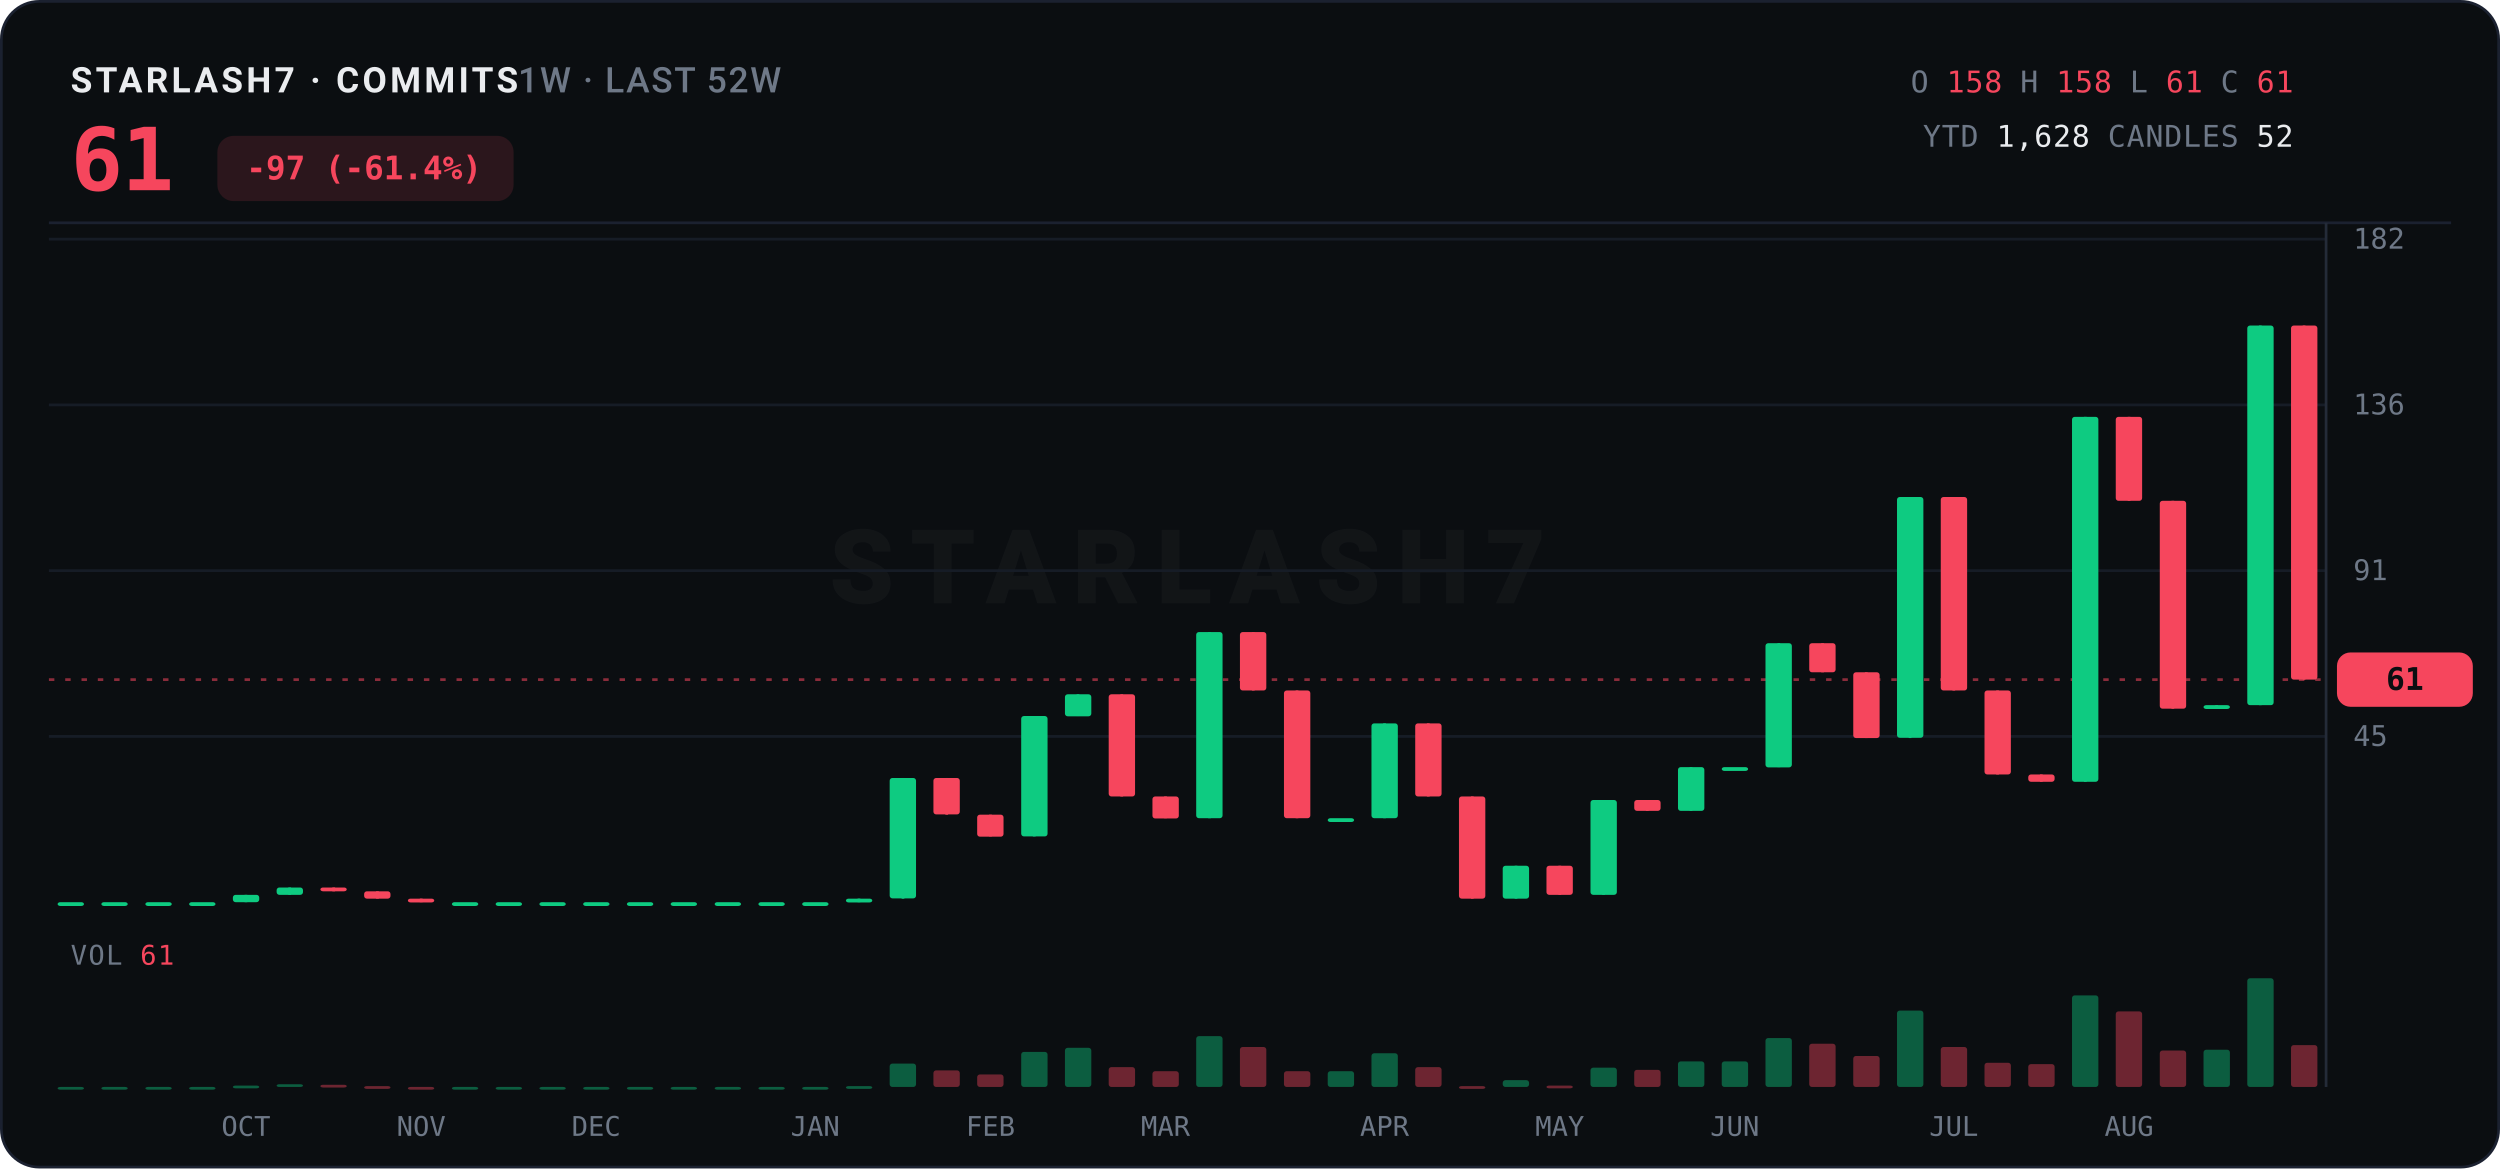
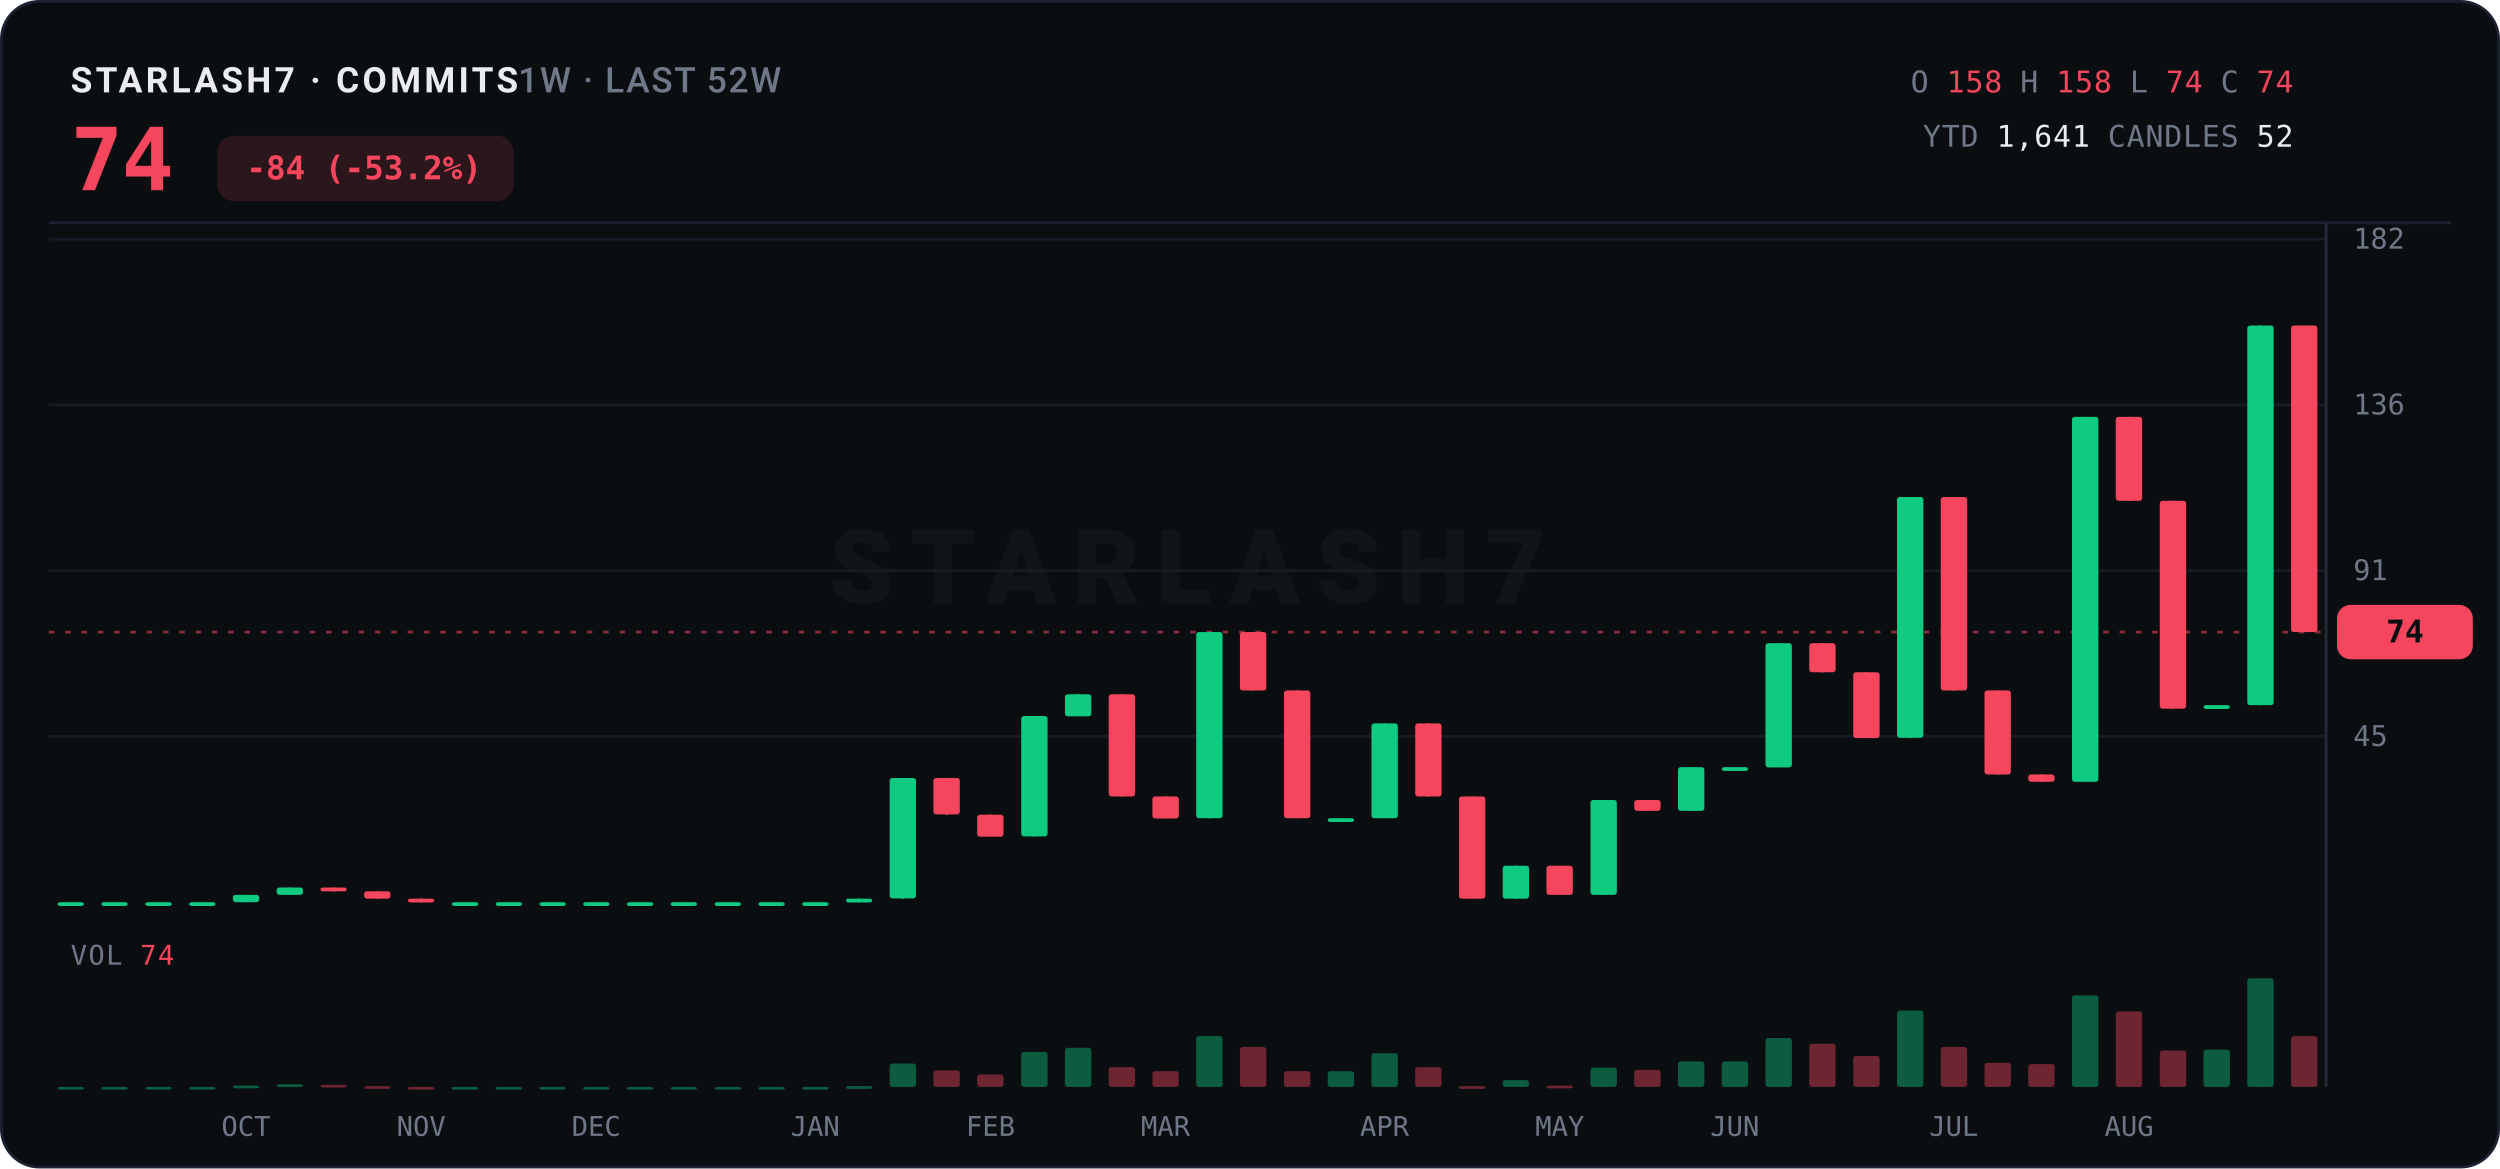
<svg xmlns="http://www.w3.org/2000/svg" width="920" height="430" viewBox="0 0 920 430">
  <rect x="0.5" y="0.5" width="919" height="429" rx="14" fill="#0B0E11" stroke="#1B2130" />
  <text x="26" y="34" font-family="ui-sans-serif,system-ui,-apple-system,'Segoe UI',Roboto,sans-serif" font-size="13" font-weight="700" letter-spacing="1.2" fill="#EAECEF">STARLASH7 · COMMITS<tspan fill="#6E7887" font-weight="500" letter-spacing="0.6">  1W · LAST 52W</tspan>
  </text>
-   <text x="26" y="70" font-family="ui-monospace,'SF Mono',SFMono-Regular,Menlo,Consolas,monospace" font-size="32" font-weight="800" fill="#F6465D" letter-spacing="-0.5">61</text>
+   <text x="26" y="70" font-family="ui-monospace,'SF Mono',SFMono-Regular,Menlo,Consolas,monospace" font-size="32" font-weight="800" fill="#F6465D" letter-spacing="-0.5">74</text>
  <rect x="80" y="50" width="109" height="24" rx="6" fill="#F6465D" opacity="0.14" />
-   <text x="134" y="66" text-anchor="middle" font-family="ui-monospace,'SF Mono',SFMono-Regular,Menlo,Consolas,monospace" font-size="12" font-weight="700" fill="#F6465D">-97 (-61.4%)</text>
+   <text x="134" y="66" text-anchor="middle" font-family="ui-monospace,'SF Mono',SFMono-Regular,Menlo,Consolas,monospace" font-size="12" font-weight="700" fill="#F6465D">-84 (-53.2%)</text>
  <text x="844" y="34" text-anchor="end" font-family="ui-monospace,'SF Mono',SFMono-Regular,Menlo,Consolas,monospace" font-size="11" letter-spacing="0.3">
    <tspan fill="#6E7887">O</tspan>
    <tspan fill="#F6465D">158</tspan>
    <tspan fill="#6E7887">H</tspan>
    <tspan fill="#F6465D">158</tspan>
    <tspan fill="#6E7887">L</tspan>
-     <tspan fill="#F6465D">61</tspan>
+     <tspan fill="#F6465D">74</tspan>
    <tspan fill="#6E7887">C</tspan>
-     <tspan fill="#F6465D">61</tspan>
+     <tspan fill="#F6465D">74</tspan>
  </text>
  <text x="844" y="54" text-anchor="end" font-family="ui-monospace,'SF Mono',SFMono-Regular,Menlo,Consolas,monospace" font-size="11" letter-spacing="0.3">
    <tspan fill="#6E7887">YTD</tspan>
-     <tspan fill="#EAECEF">1,628</tspan>
+     <tspan fill="#EAECEF">1,641</tspan>
    <tspan fill="#6E7887">CANDLES</tspan>
    <tspan fill="#EAECEF">52</tspan>
  </text>
  <line x1="18" y1="82" x2="902" y2="82" stroke="#1B2130" stroke-width="1" />
  <text x="437.0" y="222.0" text-anchor="middle" font-family="ui-sans-serif,system-ui,-apple-system,'Segoe UI',Roboto,sans-serif" font-size="38" font-weight="800" letter-spacing="6" fill="#EAECEF" opacity="0.035">STARLASH7</text>
  <line x1="18" y1="271.0" x2="856" y2="271.0" stroke="#161C26" stroke-width="1" />
  <text x="866" y="274.5" font-family="ui-monospace,'SF Mono',SFMono-Regular,Menlo,Consolas,monospace" font-size="10.5" fill="#6E7887">45</text>
  <line x1="18" y1="210.0" x2="856" y2="210.0" stroke="#161C26" stroke-width="1" />
  <text x="866" y="213.5" font-family="ui-monospace,'SF Mono',SFMono-Regular,Menlo,Consolas,monospace" font-size="10.5" fill="#6E7887">91</text>
  <line x1="18" y1="149.0" x2="856" y2="149.0" stroke="#161C26" stroke-width="1" />
  <text x="866" y="152.5" font-family="ui-monospace,'SF Mono',SFMono-Regular,Menlo,Consolas,monospace" font-size="10.5" fill="#6E7887">136</text>
  <line x1="18" y1="88.0" x2="856" y2="88.0" stroke="#161C26" stroke-width="1" />
  <text x="866" y="91.5" font-family="ui-monospace,'SF Mono',SFMono-Regular,Menlo,Consolas,monospace" font-size="10.5" fill="#6E7887">182</text>
  <line x1="856" y1="82" x2="856" y2="400" stroke="#242B38" stroke-width="1" />
-   <line x1="18" y1="250.1" x2="856" y2="250.1" stroke="#F6465D" stroke-width="1" stroke-dasharray="2 4" opacity="0.55" />
-   <rect x="860" y="240.1" width="50" height="20" rx="5" fill="#F6465D" />
-   <text x="885.0" y="253.9" text-anchor="middle" font-family="ui-monospace,'SF Mono',SFMono-Regular,Menlo,Consolas,monospace" font-size="11.5" font-weight="800" fill="#0B0E11">61</text>
+   <line x1="18" y1="232.6" x2="856" y2="232.6" stroke="#F6465D" stroke-width="1" stroke-dasharray="2 4" opacity="0.55" />
+   <rect x="860" y="222.6" width="50" height="20" rx="5" fill="#F6465D" />
+   <text x="885.0" y="236.4" text-anchor="middle" font-family="ui-monospace,'SF Mono',SFMono-Regular,Menlo,Consolas,monospace" font-size="11.5" font-weight="800" fill="#0B0E11">74</text>
  <line x1="26.1" y1="332.0" x2="26.1" y2="332.0" stroke="#0ECB81" stroke-width="1" />
  <rect x="21.2" y="332.0" width="9.7" height="1.4" rx="1" fill="#0ECB81" />
  <line x1="42.2" y1="332.0" x2="42.2" y2="332.0" stroke="#0ECB81" stroke-width="1" />
  <rect x="37.3" y="332.0" width="9.7" height="1.4" rx="1" fill="#0ECB81" />
  <line x1="58.3" y1="332.0" x2="58.3" y2="332.0" stroke="#0ECB81" stroke-width="1" />
  <rect x="53.5" y="332.0" width="9.7" height="1.4" rx="1" fill="#0ECB81" />
  <line x1="74.4" y1="332.0" x2="74.4" y2="332.0" stroke="#0ECB81" stroke-width="1" />
  <rect x="69.6" y="332.0" width="9.7" height="1.4" rx="1" fill="#0ECB81" />
  <line x1="90.5" y1="329.3" x2="90.5" y2="332.0" stroke="#0ECB81" stroke-width="1" />
  <rect x="85.7" y="329.3" width="9.7" height="2.7" rx="1" fill="#0ECB81" />
  <line x1="106.6" y1="326.6" x2="106.6" y2="329.3" stroke="#0ECB81" stroke-width="1" />
  <rect x="101.8" y="326.6" width="9.7" height="2.7" rx="1" fill="#0ECB81" />
  <line x1="122.8" y1="326.6" x2="122.8" y2="328.0" stroke="#F6465D" stroke-width="1" />
  <rect x="117.9" y="326.6" width="9.7" height="1.4" rx="1" fill="#F6465D" />
  <line x1="138.9" y1="328.0" x2="138.9" y2="330.7" stroke="#F6465D" stroke-width="1" />
  <rect x="134.0" y="328.0" width="9.7" height="2.7" rx="1" fill="#F6465D" />
  <line x1="155.0" y1="330.7" x2="155.0" y2="332.0" stroke="#F6465D" stroke-width="1" />
  <rect x="150.1" y="330.7" width="9.7" height="1.4" rx="1" fill="#F6465D" />
  <line x1="171.1" y1="332.0" x2="171.1" y2="332.0" stroke="#0ECB81" stroke-width="1" />
  <rect x="166.3" y="332.0" width="9.7" height="1.4" rx="1" fill="#0ECB81" />
  <line x1="187.2" y1="332.0" x2="187.2" y2="332.0" stroke="#0ECB81" stroke-width="1" />
  <rect x="182.4" y="332.0" width="9.7" height="1.4" rx="1" fill="#0ECB81" />
  <line x1="203.3" y1="332.0" x2="203.3" y2="332.0" stroke="#0ECB81" stroke-width="1" />
  <rect x="198.5" y="332.0" width="9.7" height="1.4" rx="1" fill="#0ECB81" />
  <line x1="219.4" y1="332.0" x2="219.4" y2="332.0" stroke="#0ECB81" stroke-width="1" />
  <rect x="214.6" y="332.0" width="9.7" height="1.4" rx="1" fill="#0ECB81" />
  <line x1="235.6" y1="332.0" x2="235.6" y2="332.0" stroke="#0ECB81" stroke-width="1" />
  <rect x="230.7" y="332.0" width="9.7" height="1.4" rx="1" fill="#0ECB81" />
  <line x1="251.7" y1="332.0" x2="251.7" y2="332.0" stroke="#0ECB81" stroke-width="1" />
  <rect x="246.8" y="332.0" width="9.7" height="1.4" rx="1" fill="#0ECB81" />
  <line x1="267.8" y1="332.0" x2="267.8" y2="332.0" stroke="#0ECB81" stroke-width="1" />
  <rect x="263.0" y="332.0" width="9.7" height="1.4" rx="1" fill="#0ECB81" />
  <line x1="283.9" y1="332.0" x2="283.9" y2="332.0" stroke="#0ECB81" stroke-width="1" />
  <rect x="279.1" y="332.0" width="9.7" height="1.4" rx="1" fill="#0ECB81" />
  <line x1="300.0" y1="332.0" x2="300.0" y2="332.0" stroke="#0ECB81" stroke-width="1" />
  <rect x="295.2" y="332.0" width="9.7" height="1.4" rx="1" fill="#0ECB81" />
  <line x1="316.1" y1="330.7" x2="316.1" y2="332.0" stroke="#0ECB81" stroke-width="1" />
  <rect x="311.3" y="330.7" width="9.7" height="1.4" rx="1" fill="#0ECB81" />
  <line x1="332.3" y1="286.3" x2="332.3" y2="330.7" stroke="#0ECB81" stroke-width="1" />
  <rect x="327.4" y="286.3" width="9.7" height="44.3" rx="1" fill="#0ECB81" />
  <line x1="348.4" y1="286.3" x2="348.4" y2="299.8" stroke="#F6465D" stroke-width="1" />
  <rect x="343.5" y="286.3" width="9.7" height="13.4" rx="1" fill="#F6465D" />
  <line x1="364.5" y1="299.8" x2="364.5" y2="307.8" stroke="#F6465D" stroke-width="1" />
  <rect x="359.6" y="299.8" width="9.7" height="8.1" rx="1" fill="#F6465D" />
  <line x1="380.6" y1="263.5" x2="380.6" y2="307.8" stroke="#0ECB81" stroke-width="1" />
  <rect x="375.8" y="263.5" width="9.7" height="44.3" rx="1" fill="#0ECB81" />
  <line x1="396.7" y1="255.5" x2="396.7" y2="263.5" stroke="#0ECB81" stroke-width="1" />
  <rect x="391.9" y="255.5" width="9.7" height="8.1" rx="1" fill="#0ECB81" />
  <line x1="412.8" y1="255.5" x2="412.8" y2="293.1" stroke="#F6465D" stroke-width="1" />
  <rect x="408.0" y="255.5" width="9.7" height="37.6" rx="1" fill="#F6465D" />
  <line x1="428.9" y1="293.1" x2="428.9" y2="301.1" stroke="#F6465D" stroke-width="1" />
  <rect x="424.1" y="293.1" width="9.7" height="8.1" rx="1" fill="#F6465D" />
  <line x1="445.1" y1="232.6" x2="445.1" y2="301.1" stroke="#0ECB81" stroke-width="1" />
  <rect x="440.2" y="232.6" width="9.7" height="68.5" rx="1" fill="#0ECB81" />
  <line x1="461.2" y1="232.6" x2="461.2" y2="254.1" stroke="#F6465D" stroke-width="1" />
  <rect x="456.3" y="232.6" width="9.7" height="21.5" rx="1" fill="#F6465D" />
  <line x1="477.3" y1="254.1" x2="477.3" y2="301.1" stroke="#F6465D" stroke-width="1" />
  <rect x="472.5" y="254.1" width="9.7" height="47.0" rx="1" fill="#F6465D" />
  <line x1="493.4" y1="301.1" x2="493.4" y2="301.1" stroke="#0ECB81" stroke-width="1" />
  <rect x="488.6" y="301.1" width="9.7" height="1.4" rx="1" fill="#0ECB81" />
  <line x1="509.5" y1="266.2" x2="509.5" y2="301.1" stroke="#0ECB81" stroke-width="1" />
  <rect x="504.7" y="266.2" width="9.7" height="34.9" rx="1" fill="#0ECB81" />
  <line x1="525.6" y1="266.2" x2="525.6" y2="293.1" stroke="#F6465D" stroke-width="1" />
  <rect x="520.8" y="266.2" width="9.7" height="26.9" rx="1" fill="#F6465D" />
  <line x1="541.8" y1="293.1" x2="541.8" y2="330.7" stroke="#F6465D" stroke-width="1" />
  <rect x="536.9" y="293.1" width="9.7" height="37.6" rx="1" fill="#F6465D" />
  <line x1="557.9" y1="318.6" x2="557.9" y2="330.7" stroke="#0ECB81" stroke-width="1" />
  <rect x="553.0" y="318.6" width="9.7" height="12.1" rx="1" fill="#0ECB81" />
  <line x1="574.0" y1="318.6" x2="574.0" y2="329.3" stroke="#F6465D" stroke-width="1" />
  <rect x="569.1" y="318.6" width="9.7" height="10.7" rx="1" fill="#F6465D" />
  <line x1="590.1" y1="294.4" x2="590.1" y2="329.3" stroke="#0ECB81" stroke-width="1" />
  <rect x="585.3" y="294.4" width="9.7" height="34.9" rx="1" fill="#0ECB81" />
  <line x1="606.2" y1="294.4" x2="606.2" y2="298.4" stroke="#F6465D" stroke-width="1" />
  <rect x="601.4" y="294.4" width="9.7" height="4.0" rx="1" fill="#F6465D" />
  <line x1="622.3" y1="282.3" x2="622.3" y2="298.4" stroke="#0ECB81" stroke-width="1" />
  <rect x="617.5" y="282.3" width="9.7" height="16.1" rx="1" fill="#0ECB81" />
  <line x1="638.4" y1="282.3" x2="638.4" y2="282.3" stroke="#0ECB81" stroke-width="1" />
  <rect x="633.6" y="282.3" width="9.7" height="1.4" rx="1" fill="#0ECB81" />
  <line x1="654.6" y1="236.7" x2="654.6" y2="282.3" stroke="#0ECB81" stroke-width="1" />
  <rect x="649.7" y="236.7" width="9.7" height="45.7" rx="1" fill="#0ECB81" />
  <line x1="670.7" y1="236.7" x2="670.7" y2="247.4" stroke="#F6465D" stroke-width="1" />
  <rect x="665.8" y="236.7" width="9.7" height="10.7" rx="1" fill="#F6465D" />
  <line x1="686.8" y1="247.4" x2="686.8" y2="271.6" stroke="#F6465D" stroke-width="1" />
  <rect x="682.0" y="247.4" width="9.7" height="24.2" rx="1" fill="#F6465D" />
  <line x1="702.9" y1="182.9" x2="702.9" y2="271.6" stroke="#0ECB81" stroke-width="1" />
  <rect x="698.1" y="182.9" width="9.7" height="88.6" rx="1" fill="#0ECB81" />
  <line x1="719.0" y1="182.9" x2="719.0" y2="254.1" stroke="#F6465D" stroke-width="1" />
  <rect x="714.2" y="182.9" width="9.7" height="71.2" rx="1" fill="#F6465D" />
  <line x1="735.1" y1="254.1" x2="735.1" y2="285.0" stroke="#F6465D" stroke-width="1" />
  <rect x="730.3" y="254.1" width="9.7" height="30.9" rx="1" fill="#F6465D" />
  <line x1="751.2" y1="285.0" x2="751.2" y2="287.7" stroke="#F6465D" stroke-width="1" />
  <rect x="746.4" y="285.0" width="9.7" height="2.7" rx="1" fill="#F6465D" />
  <line x1="767.4" y1="153.4" x2="767.4" y2="287.7" stroke="#0ECB81" stroke-width="1" />
  <rect x="762.5" y="153.4" width="9.7" height="134.3" rx="1" fill="#0ECB81" />
  <line x1="783.5" y1="153.4" x2="783.5" y2="184.3" stroke="#F6465D" stroke-width="1" />
  <rect x="778.6" y="153.4" width="9.7" height="30.9" rx="1" fill="#F6465D" />
  <line x1="799.6" y1="184.3" x2="799.6" y2="260.8" stroke="#F6465D" stroke-width="1" />
  <rect x="794.8" y="184.3" width="9.7" height="76.5" rx="1" fill="#F6465D" />
  <line x1="815.7" y1="259.5" x2="815.7" y2="260.8" stroke="#0ECB81" stroke-width="1" />
  <rect x="810.9" y="259.5" width="9.7" height="1.4" rx="1" fill="#0ECB81" />
  <line x1="831.8" y1="119.8" x2="831.8" y2="259.5" stroke="#0ECB81" stroke-width="1" />
  <rect x="827.0" y="119.8" width="9.7" height="139.7" rx="1" fill="#0ECB81" />
-   <line x1="847.9" y1="119.8" x2="847.9" y2="250.1" stroke="#F6465D" stroke-width="1" />
-   <rect x="843.1" y="119.8" width="9.7" height="130.3" rx="1" fill="#F6465D" />
-   <text x="26" y="355" font-family="ui-monospace,'SF Mono',SFMono-Regular,Menlo,Consolas,monospace" font-size="10" letter-spacing="0.5" fill="#6E7887">VOL <tspan fill="#F6465D">61</tspan>
+   <line x1="847.9" y1="119.8" x2="847.9" y2="232.6" stroke="#F6465D" stroke-width="1" />
+   <rect x="843.1" y="119.8" width="9.7" height="112.8" rx="1" fill="#F6465D" />
+   <text x="26" y="355" font-family="ui-monospace,'SF Mono',SFMono-Regular,Menlo,Consolas,monospace" font-size="10" letter-spacing="0.5" fill="#6E7887">VOL <tspan fill="#F6465D">74</tspan>
  </text>
  <rect x="21.2" y="400.0" width="9.7" height="1.0" rx="1" fill="#0ECB81" opacity="0.42" />
  <rect x="37.3" y="400.0" width="9.7" height="1.0" rx="1" fill="#0ECB81" opacity="0.42" />
  <rect x="53.5" y="400.0" width="9.7" height="1.0" rx="1" fill="#0ECB81" opacity="0.42" />
  <rect x="69.6" y="400.0" width="9.7" height="1.0" rx="1" fill="#0ECB81" opacity="0.42" />
  <rect x="85.7" y="399.5" width="9.7" height="1.0" rx="1" fill="#0ECB81" opacity="0.42" />
  <rect x="101.8" y="399.0" width="9.7" height="1.0" rx="1" fill="#0ECB81" opacity="0.42" />
  <rect x="117.9" y="399.2" width="9.7" height="1.0" rx="1" fill="#F6465D" opacity="0.42" />
  <rect x="134.0" y="399.7" width="9.7" height="1.0" rx="1" fill="#F6465D" opacity="0.42" />
  <rect x="150.1" y="400.0" width="9.7" height="1.0" rx="1" fill="#F6465D" opacity="0.42" />
  <rect x="166.3" y="400.0" width="9.7" height="1.0" rx="1" fill="#0ECB81" opacity="0.42" />
  <rect x="182.4" y="400.0" width="9.7" height="1.0" rx="1" fill="#0ECB81" opacity="0.42" />
  <rect x="198.5" y="400.0" width="9.7" height="1.0" rx="1" fill="#0ECB81" opacity="0.42" />
  <rect x="214.6" y="400.0" width="9.7" height="1.0" rx="1" fill="#0ECB81" opacity="0.42" />
  <rect x="230.7" y="400.0" width="9.7" height="1.0" rx="1" fill="#0ECB81" opacity="0.42" />
  <rect x="246.8" y="400.0" width="9.7" height="1.0" rx="1" fill="#0ECB81" opacity="0.42" />
  <rect x="263.0" y="400.0" width="9.7" height="1.0" rx="1" fill="#0ECB81" opacity="0.42" />
  <rect x="279.1" y="400.0" width="9.7" height="1.0" rx="1" fill="#0ECB81" opacity="0.42" />
  <rect x="295.2" y="400.0" width="9.7" height="1.0" rx="1" fill="#0ECB81" opacity="0.42" />
  <rect x="311.3" y="399.7" width="9.7" height="1.0" rx="1" fill="#0ECB81" opacity="0.42" />
  <rect x="327.4" y="391.4" width="9.7" height="8.6" rx="1" fill="#0ECB81" opacity="0.42" />
  <rect x="343.5" y="393.9" width="9.7" height="6.1" rx="1" fill="#F6465D" opacity="0.42" />
  <rect x="359.6" y="395.4" width="9.7" height="4.6" rx="1" fill="#F6465D" opacity="0.42" />
  <rect x="375.8" y="387.1" width="9.7" height="12.9" rx="1" fill="#0ECB81" opacity="0.42" />
  <rect x="391.9" y="385.6" width="9.7" height="14.4" rx="1" fill="#0ECB81" opacity="0.42" />
  <rect x="408.0" y="392.7" width="9.7" height="7.3" rx="1" fill="#F6465D" opacity="0.42" />
  <rect x="424.1" y="394.2" width="9.7" height="5.8" rx="1" fill="#F6465D" opacity="0.42" />
  <rect x="440.2" y="381.3" width="9.7" height="18.7" rx="1" fill="#0ECB81" opacity="0.42" />
  <rect x="456.3" y="385.3" width="9.7" height="14.7" rx="1" fill="#F6465D" opacity="0.42" />
  <rect x="472.5" y="394.2" width="9.7" height="5.8" rx="1" fill="#F6465D" opacity="0.42" />
  <rect x="488.6" y="394.2" width="9.7" height="5.8" rx="1" fill="#0ECB81" opacity="0.42" />
  <rect x="504.7" y="387.6" width="9.7" height="12.4" rx="1" fill="#0ECB81" opacity="0.42" />
  <rect x="520.8" y="392.7" width="9.7" height="7.3" rx="1" fill="#F6465D" opacity="0.42" />
  <rect x="536.9" y="399.7" width="9.7" height="1.0" rx="1" fill="#F6465D" opacity="0.42" />
  <rect x="553.0" y="397.5" width="9.7" height="2.5" rx="1" fill="#0ECB81" opacity="0.42" />
  <rect x="569.1" y="399.5" width="9.7" height="1.0" rx="1" fill="#F6465D" opacity="0.42" />
  <rect x="585.3" y="392.9" width="9.7" height="7.1" rx="1" fill="#0ECB81" opacity="0.42" />
  <rect x="601.4" y="393.7" width="9.7" height="6.3" rx="1" fill="#F6465D" opacity="0.42" />
  <rect x="617.5" y="390.6" width="9.7" height="9.4" rx="1" fill="#0ECB81" opacity="0.42" />
  <rect x="633.6" y="390.6" width="9.7" height="9.4" rx="1" fill="#0ECB81" opacity="0.42" />
  <rect x="649.7" y="382.0" width="9.7" height="18.0" rx="1" fill="#0ECB81" opacity="0.42" />
  <rect x="665.8" y="384.1" width="9.7" height="15.9" rx="1" fill="#F6465D" opacity="0.42" />
  <rect x="682.0" y="388.6" width="9.7" height="11.4" rx="1" fill="#F6465D" opacity="0.42" />
  <rect x="698.1" y="371.9" width="9.7" height="28.1" rx="1" fill="#0ECB81" opacity="0.42" />
  <rect x="714.2" y="385.3" width="9.7" height="14.7" rx="1" fill="#F6465D" opacity="0.42" />
  <rect x="730.3" y="391.1" width="9.7" height="8.9" rx="1" fill="#F6465D" opacity="0.42" />
  <rect x="746.4" y="391.6" width="9.7" height="8.4" rx="1" fill="#F6465D" opacity="0.42" />
  <rect x="762.5" y="366.3" width="9.7" height="33.7" rx="1" fill="#0ECB81" opacity="0.42" />
  <rect x="778.6" y="372.2" width="9.7" height="27.8" rx="1" fill="#F6465D" opacity="0.42" />
  <rect x="794.8" y="386.6" width="9.7" height="13.4" rx="1" fill="#F6465D" opacity="0.42" />
  <rect x="810.9" y="386.3" width="9.7" height="13.7" rx="1" fill="#0ECB81" opacity="0.42" />
  <rect x="827.0" y="360.0" width="9.7" height="40.0" rx="1" fill="#0ECB81" opacity="0.42" />
-   <rect x="843.1" y="384.6" width="9.7" height="15.4" rx="1" fill="#F6465D" opacity="0.42" />
+   <rect x="843.1" y="381.3" width="9.7" height="18.7" rx="1" fill="#F6465D" opacity="0.42" />
  <text x="90.5" y="418" text-anchor="middle" font-family="ui-monospace,'SF Mono',SFMono-Regular,Menlo,Consolas,monospace" font-size="10" fill="#6E7887">OCT</text>
  <text x="155.0" y="418" text-anchor="middle" font-family="ui-monospace,'SF Mono',SFMono-Regular,Menlo,Consolas,monospace" font-size="10" fill="#6E7887">NOV</text>
  <text x="219.4" y="418" text-anchor="middle" font-family="ui-monospace,'SF Mono',SFMono-Regular,Menlo,Consolas,monospace" font-size="10" fill="#6E7887">DEC</text>
  <text x="300.0" y="418" text-anchor="middle" font-family="ui-monospace,'SF Mono',SFMono-Regular,Menlo,Consolas,monospace" font-size="10" fill="#6E7887">JAN</text>
  <text x="364.5" y="418" text-anchor="middle" font-family="ui-monospace,'SF Mono',SFMono-Regular,Menlo,Consolas,monospace" font-size="10" fill="#6E7887">FEB</text>
  <text x="428.9" y="418" text-anchor="middle" font-family="ui-monospace,'SF Mono',SFMono-Regular,Menlo,Consolas,monospace" font-size="10" fill="#6E7887">MAR</text>
  <text x="509.5" y="418" text-anchor="middle" font-family="ui-monospace,'SF Mono',SFMono-Regular,Menlo,Consolas,monospace" font-size="10" fill="#6E7887">APR</text>
  <text x="574.0" y="418" text-anchor="middle" font-family="ui-monospace,'SF Mono',SFMono-Regular,Menlo,Consolas,monospace" font-size="10" fill="#6E7887">MAY</text>
  <text x="638.4" y="418" text-anchor="middle" font-family="ui-monospace,'SF Mono',SFMono-Regular,Menlo,Consolas,monospace" font-size="10" fill="#6E7887">JUN</text>
  <text x="719.0" y="418" text-anchor="middle" font-family="ui-monospace,'SF Mono',SFMono-Regular,Menlo,Consolas,monospace" font-size="10" fill="#6E7887">JUL</text>
  <text x="783.5" y="418" text-anchor="middle" font-family="ui-monospace,'SF Mono',SFMono-Regular,Menlo,Consolas,monospace" font-size="10" fill="#6E7887">AUG</text>
</svg>
